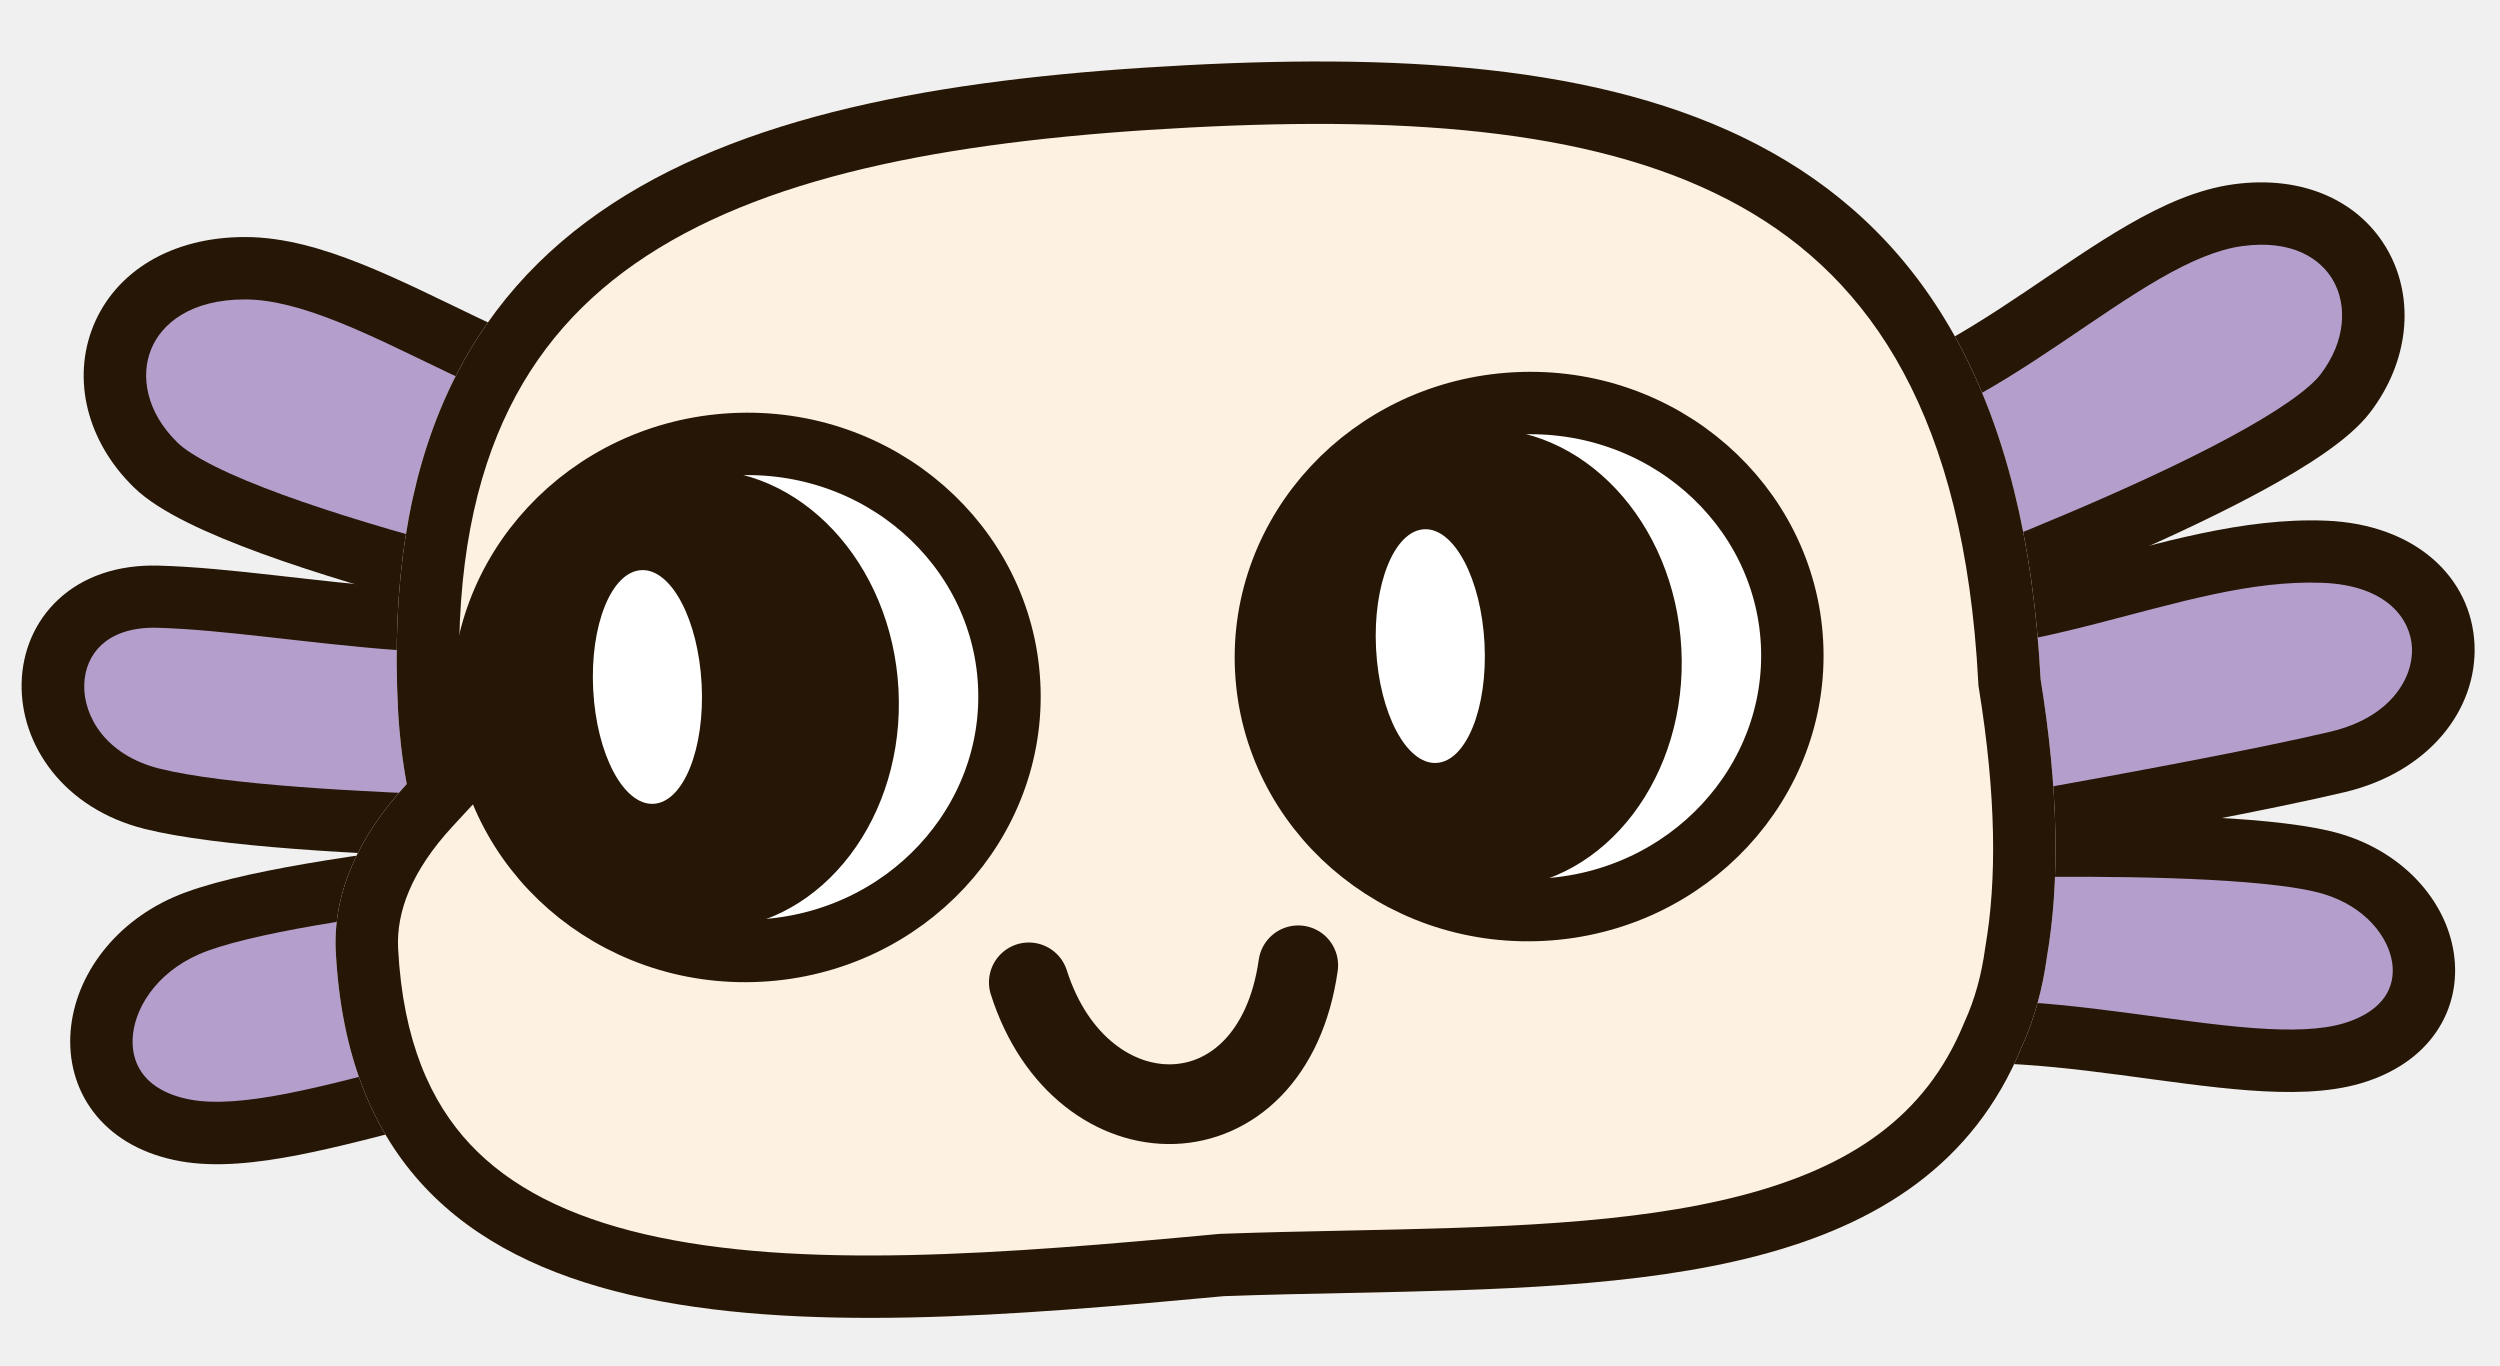
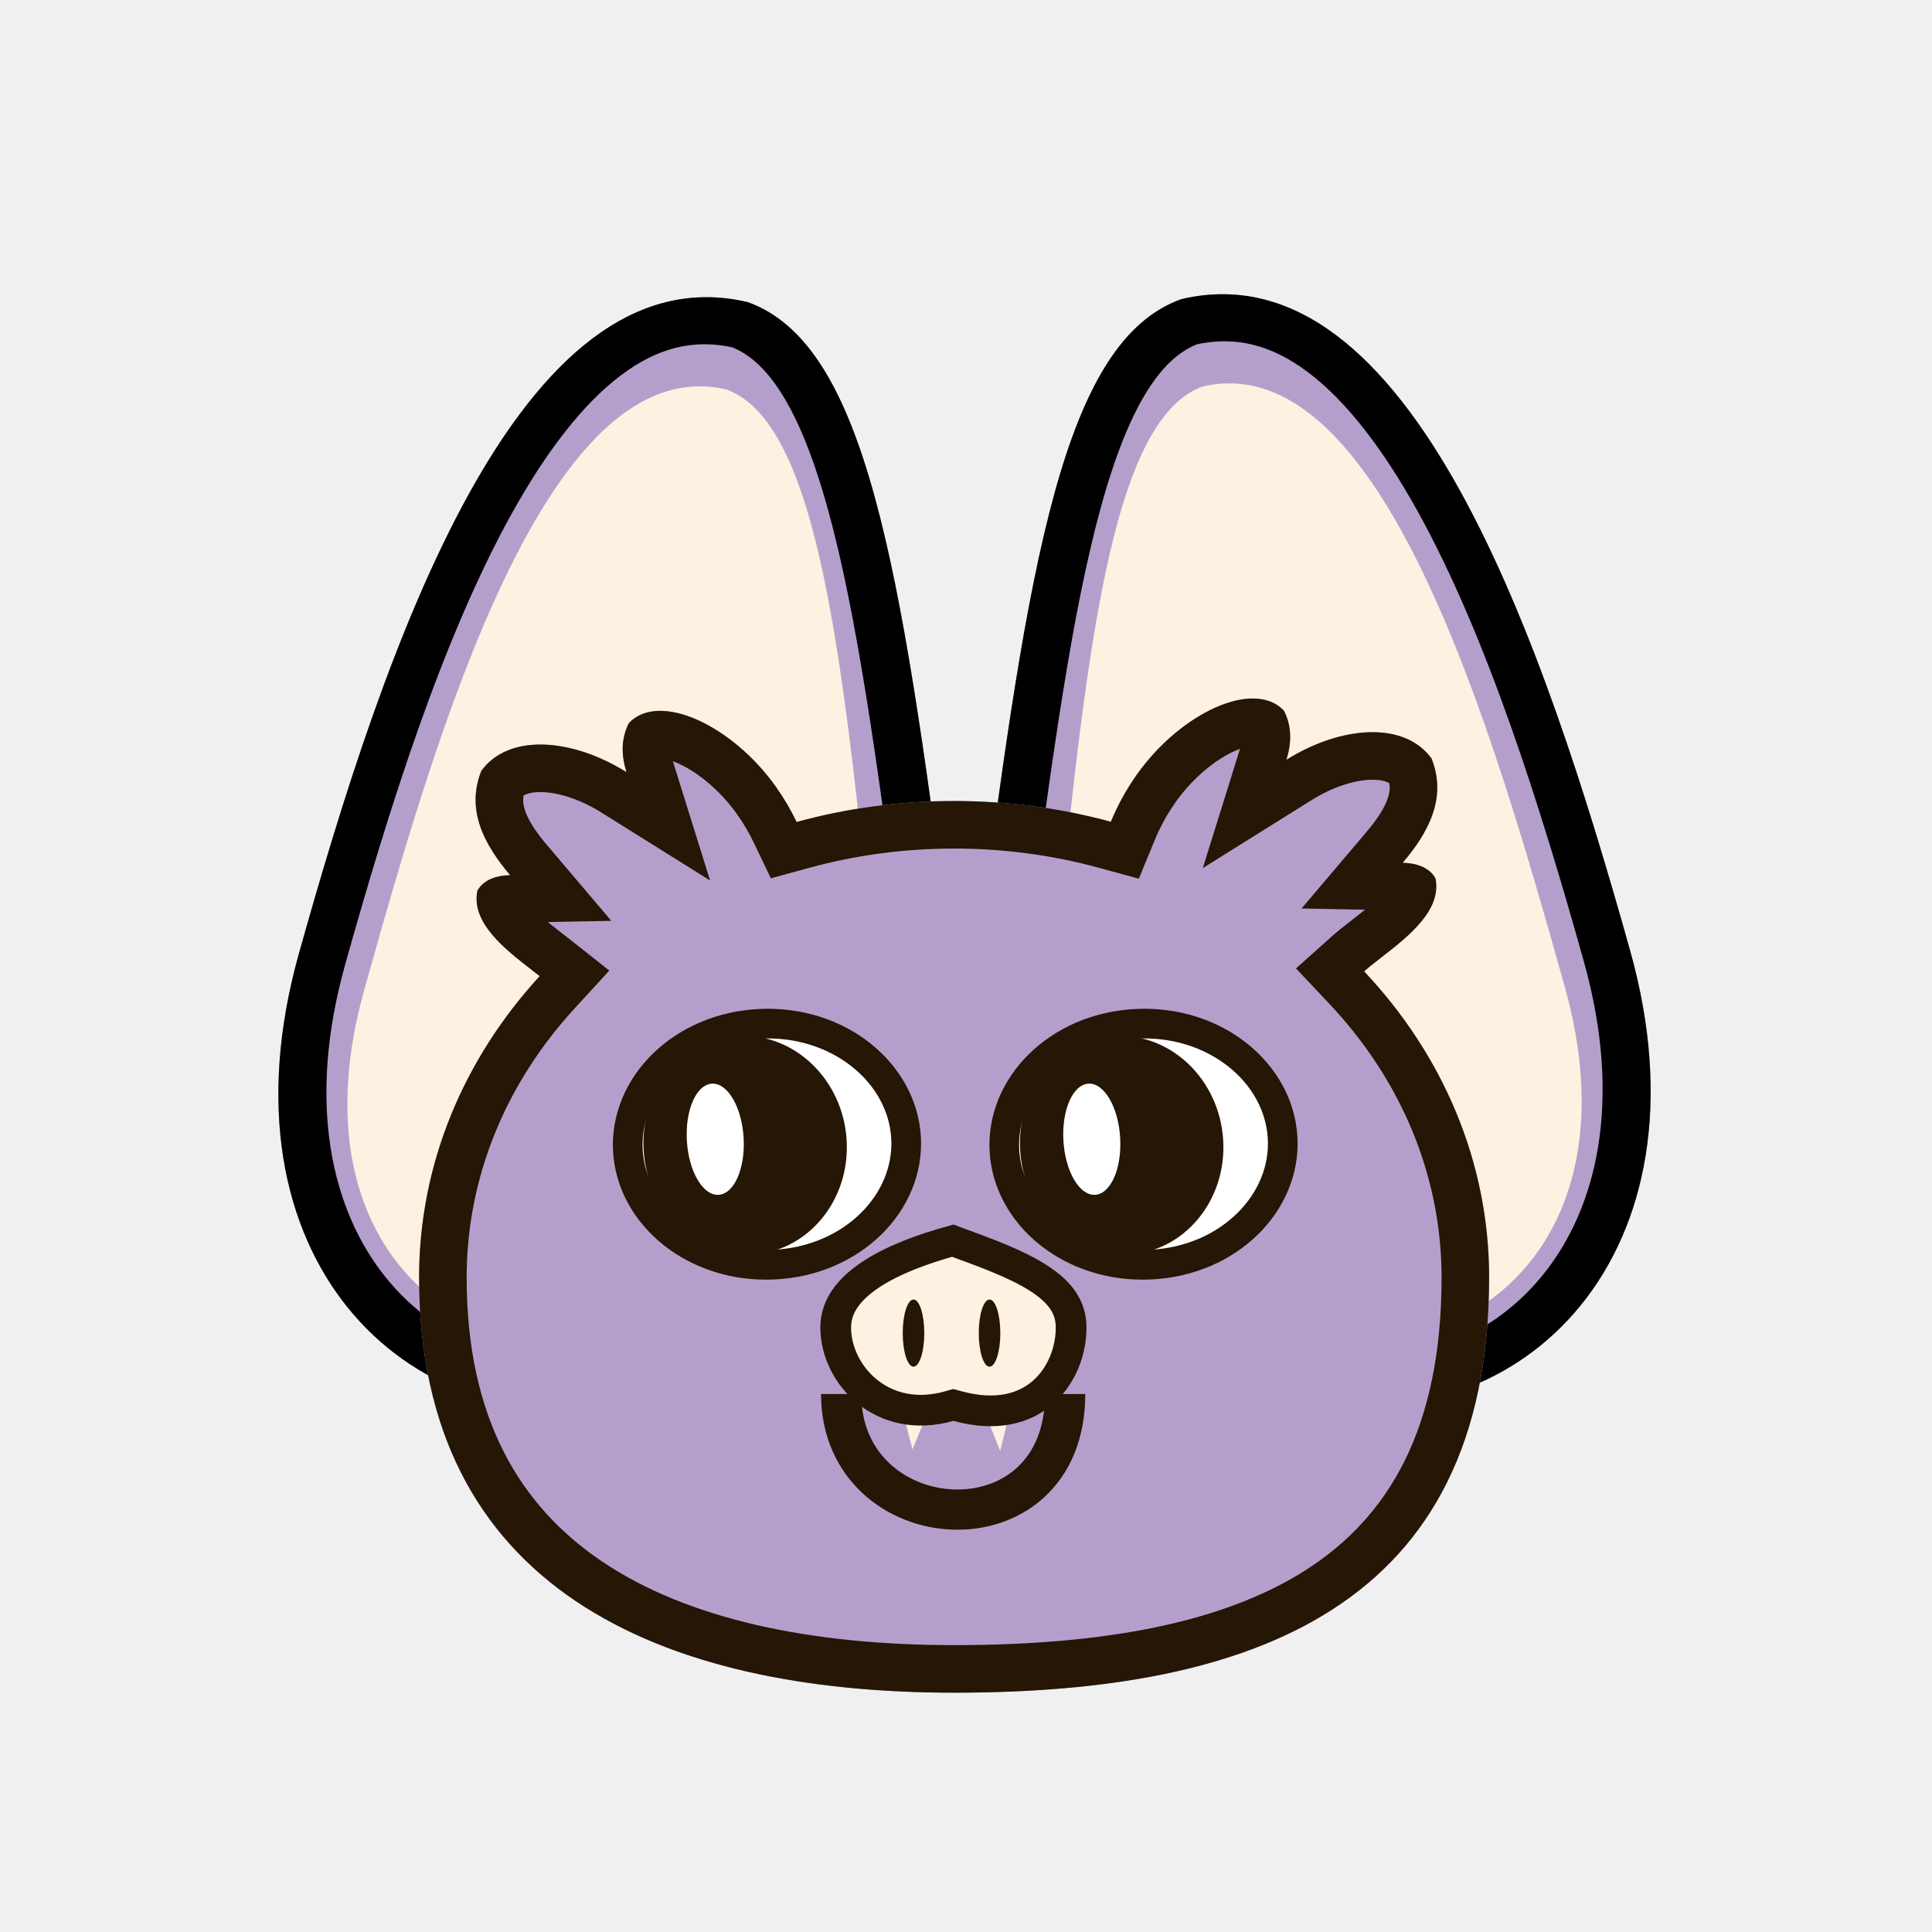
- <svg xmlns="http://www.w3.org/2000/svg" width="641" height="350" viewBox="0 0 641 350" fill="none">
-   <path d="M595.955 141.468C556.255 139.897 515.42 166.549 472.182 156.982L465.273 220.358C465.273 220.358 562.363 204.13 599.394 195.344C636.425 186.558 635.655 143.039 595.955 141.468Z" fill="#B49FCC" />
-   <path d="M472.182 156.982L473.993 149.194L465.182 147.245L464.206 156.194L472.182 156.982ZM595.955 141.468L596.347 133.497L595.955 141.468ZM599.394 195.344L597.6 187.585L597.6 187.585L599.394 195.344ZM465.273 220.358L457.297 219.57L456.165 229.958L466.532 228.225L465.273 220.358ZM470.371 164.77C494.009 170 516.67 165.24 537.329 159.948C558.602 154.499 577.217 148.714 595.562 149.439L596.347 133.497C574.993 132.652 553.341 139.407 533.461 144.499C512.968 149.749 493.593 153.531 473.993 149.194L470.371 164.77ZM595.562 149.439C612.199 150.098 618.122 158.919 618.434 166.116C618.764 173.756 613.068 183.915 597.6 187.585L601.188 203.103C622.751 197.987 635.186 181.994 634.464 165.285C633.722 148.133 619.411 134.409 596.347 133.497L595.562 149.439ZM597.6 187.585C579.346 191.916 546.045 198.131 517.101 203.294C502.673 205.867 489.399 208.167 479.73 209.824C474.897 210.652 470.965 211.319 468.244 211.779C466.883 212.009 465.824 212.187 465.106 212.308C464.748 212.368 464.474 212.414 464.29 212.445C464.198 212.46 464.129 212.472 464.083 212.48C464.06 212.483 464.042 212.486 464.031 212.488C464.025 212.489 464.021 212.49 464.018 212.49C464.017 212.491 464.016 212.491 464.015 212.491C464.014 212.491 464.014 212.491 465.273 220.358C466.532 228.225 466.533 228.225 466.534 228.225C466.534 228.224 466.535 228.224 466.537 228.224C466.54 228.223 466.545 228.223 466.551 228.222C466.563 228.22 466.581 228.217 466.604 228.213C466.652 228.205 466.722 228.193 466.815 228.177C467.001 228.146 467.277 228.1 467.638 228.039C468.361 227.918 469.425 227.739 470.791 227.508C473.523 227.046 477.467 226.377 482.314 225.546C492.007 223.886 505.319 221.579 519.793 218.998C548.652 213.85 582.411 207.558 601.188 203.103L597.6 187.585ZM473.249 221.146L480.158 157.77L464.206 156.194L457.297 219.57L473.249 221.146Z" fill="#251605" />
-   <path d="M573.709 55.186C542.678 59.483 508.269 103.049 464.753 108.004L479.631 160.047C479.631 160.047 584.822 122.521 601.342 100.872C617.863 79.222 604.741 50.89 573.709 55.186Z" fill="#B49FCC" />
-   <path d="M464.753 108.004L463.825 100.058L454.469 101.123L457.058 110.182L464.753 108.004ZM573.709 55.186L572.59 47.265L573.709 55.186ZM601.342 100.872L594.974 96.011L594.974 96.011L601.342 100.872ZM479.631 160.047L471.937 162.225L474.289 170.452L482.34 167.58L479.631 160.047ZM465.68 115.95C489.611 113.225 510.577 99.965 528.392 87.988C537.552 81.83 545.769 76.071 553.725 71.486C561.674 66.905 568.586 63.973 574.829 63.108L572.59 47.265C563.317 48.548 554.292 52.673 545.701 57.624C537.118 62.571 528.194 68.819 519.434 74.709C501.408 86.828 483.411 97.828 463.825 100.058L465.68 115.95ZM574.829 63.108C587.641 61.334 595.126 66.287 598.349 72.14C601.711 78.246 601.585 87.347 594.974 96.011L607.711 105.732C617.62 92.747 619.193 76.857 612.367 64.459C605.401 51.807 590.809 44.742 572.59 47.265L574.829 63.108ZM594.974 96.011C593.667 97.724 591.027 100.114 586.788 103.06C582.666 105.925 577.485 109.009 571.544 112.209C559.667 118.606 545.22 125.218 531.135 131.22C517.078 137.211 503.515 142.539 493.456 146.372C488.43 148.287 484.287 149.826 481.404 150.885C479.963 151.414 478.837 151.824 478.075 152.1C477.693 152.238 477.402 152.342 477.208 152.412C477.111 152.447 477.039 152.473 476.991 152.49C476.967 152.499 476.949 152.505 476.937 152.509C476.932 152.511 476.928 152.513 476.925 152.513C476.924 152.514 476.923 152.514 476.922 152.514C476.922 152.514 476.922 152.514 479.631 160.047C482.34 167.58 482.341 167.58 482.342 167.579C482.343 167.579 482.345 167.578 482.346 167.577C482.35 167.576 482.356 167.574 482.363 167.572C482.377 167.567 482.397 167.559 482.424 167.55C482.477 167.531 482.556 167.503 482.658 167.466C482.863 167.392 483.165 167.283 483.558 167.141C484.344 166.857 485.495 166.439 486.962 165.9C489.897 164.822 494.101 163.26 499.194 161.319C509.375 157.439 523.142 152.032 537.448 145.936C551.726 139.85 566.675 133.022 579.167 126.293C585.411 122.931 591.159 119.531 595.951 116.2C600.627 112.95 604.888 109.431 607.711 105.732L594.974 96.011ZM487.325 157.87L472.447 105.827L457.058 110.182L471.937 162.225L487.325 157.87Z" fill="#251605" />
-   <path d="M603.131 270.067C574.831 278.443 517.367 255.853 478.096 268.516L470.697 218.168C470.697 218.168 571.3 213.418 598.098 221.56C624.896 229.702 631.431 261.691 603.131 270.067Z" fill="#B49FCC" />
-   <path d="M478.096 268.516L480.529 276.137L471.558 279.029L470.187 269.7L478.096 268.516ZM598.098 221.56L600.434 213.898L600.434 213.898L598.098 221.56ZM470.697 218.168L462.788 219.351L461.5 210.587L470.339 210.17L470.697 218.168ZM475.662 260.895C497.281 253.924 523.258 256.766 545.792 259.747C557.4 261.282 568.107 262.873 577.788 263.593C587.544 264.319 595.248 264.057 600.882 262.389L605.38 277.745C596.864 280.266 586.773 280.321 576.568 279.562C566.288 278.798 554.867 277.104 543.663 275.622C520.572 272.567 498.182 270.445 480.529 276.137L475.662 260.895ZM600.882 262.389C606.532 260.717 609.742 258.095 611.464 255.58C613.18 253.075 613.826 250.098 613.364 246.884C612.422 240.326 606.642 232.528 595.762 229.222L600.434 213.898C616.352 218.734 627.239 231.001 629.188 244.567C630.172 251.416 628.821 258.515 624.64 264.619C620.466 270.712 613.88 275.229 605.38 277.745L600.882 262.389ZM595.762 229.222C590.099 227.502 579.683 226.292 566.445 225.591C553.467 224.903 538.553 224.733 524.377 224.817C510.218 224.901 496.878 225.238 487.074 225.555C482.174 225.713 478.162 225.866 475.378 225.979C473.986 226.036 472.901 226.082 472.166 226.115C471.799 226.131 471.519 226.144 471.332 226.152C471.238 226.157 471.168 226.16 471.122 226.162C471.098 226.163 471.081 226.164 471.07 226.164C471.064 226.165 471.06 226.165 471.058 226.165C471.056 226.165 471.056 226.165 471.055 226.165C471.055 226.165 471.055 226.165 470.697 218.168C470.339 210.17 470.339 210.17 470.341 210.17C470.341 210.17 470.343 210.17 470.345 210.17C470.348 210.169 470.353 210.169 470.36 210.169C470.373 210.168 470.392 210.167 470.418 210.166C470.468 210.164 470.542 210.16 470.64 210.156C470.835 210.147 471.124 210.134 471.5 210.117C472.252 210.084 473.355 210.037 474.766 209.979C477.588 209.865 481.645 209.71 486.595 209.55C496.491 209.231 509.978 208.89 524.319 208.804C538.643 208.719 553.905 208.888 567.327 209.6C580.489 210.298 592.698 211.547 600.434 213.898L595.762 229.222ZM478.605 216.984L486.004 267.332L470.187 269.7L462.788 219.351L478.605 216.984Z" fill="#251605" />
-   <path d="M40.428 152.992C75.511 153.905 126.845 167.384 172.29 153.133L182.235 212.787C182.235 212.787 73.651 213.454 39.008 204.808C4.366 196.161 5.344 152.079 40.428 152.992Z" fill="#B49FCC" />
-   <path d="M172.29 153.133L169.816 145.529L178.685 142.748L180.21 151.893L172.29 153.133ZM40.428 152.992L40.572 145.023L40.572 145.023L40.428 152.992ZM39.008 204.808L40.906 197.077L40.906 197.077L39.008 204.808ZM182.235 212.787L190.154 211.548L191.68 220.702L182.35 220.759L182.235 212.787ZM174.764 160.736C150.598 168.315 125.199 168.428 101.939 166.698C90.299 165.833 78.982 164.485 68.607 163.325C58.125 162.153 48.662 161.179 40.283 160.961L40.572 145.023C49.735 145.261 59.845 146.315 70.275 147.481C80.813 148.66 91.748 149.962 103.008 150.799C125.546 152.475 148.538 152.202 169.816 145.529L174.764 160.736ZM40.283 160.961C33.261 160.779 28.753 162.829 26.025 165.347C23.253 167.905 21.698 171.513 21.596 175.578C21.396 183.591 27.03 193.614 40.906 197.077L37.111 212.538C16.344 207.355 5.146 191.014 5.545 175.053C5.744 167.131 8.846 159.348 15.042 153.628C21.282 147.867 30.053 144.749 40.572 145.023L40.283 160.961ZM40.906 197.077C57.201 201.145 92.049 203.15 123.782 204.072C139.443 204.526 154.036 204.712 164.716 204.785C170.055 204.821 174.412 204.829 177.432 204.827C178.942 204.827 180.117 204.824 180.913 204.821C181.311 204.82 181.615 204.818 181.817 204.817C181.919 204.817 181.995 204.816 182.046 204.816C182.071 204.816 182.09 204.816 182.102 204.816C182.108 204.816 182.113 204.816 182.116 204.816C182.117 204.816 182.118 204.816 182.119 204.816C182.119 204.816 182.119 204.816 182.235 212.787C182.35 220.759 182.349 220.759 182.348 220.759C182.347 220.759 182.345 220.759 182.343 220.759C182.34 220.759 182.334 220.759 182.327 220.759C182.313 220.759 182.293 220.76 182.266 220.76C182.212 220.76 182.132 220.76 182.027 220.761C181.816 220.762 181.506 220.763 181.1 220.765C180.289 220.768 179.097 220.771 177.57 220.771C174.517 220.773 170.12 220.765 164.738 220.728C153.977 220.655 139.258 220.468 123.443 220.009C92.223 219.102 55.458 217.118 37.111 212.538L40.906 197.077ZM174.315 214.027L164.37 154.372L180.21 151.893L190.154 211.548L174.315 214.027Z" fill="#251605" />
-   <path d="M62.919 68.777C96.17 68.856 138.227 108.542 184.713 107.562L176.002 162.735C176.002 162.735 60.218 139.033 39.928 119.231C19.638 99.43 29.668 68.697 62.919 68.777Z" fill="#B49FCC" />
-   <path d="M184.713 107.562L184.566 99.564L194.103 99.363L192.615 108.787L184.713 107.562ZM39.928 119.231L34.331 124.964L34.331 124.964L39.928 119.231ZM176.002 162.735L183.904 163.961L182.595 172.255L174.376 170.573L176.002 162.735ZM184.859 115.56C159.486 116.095 135.765 105.546 115.38 95.783C104.926 90.777 95.479 86.028 86.465 82.443C77.465 78.864 69.703 76.793 62.877 76.776L62.961 60.777C72.761 60.8 82.724 63.72 92.414 67.574C102.091 71.422 112.298 76.548 122.325 81.35C142.903 91.205 163.453 100.009 184.566 99.564L184.859 115.56ZM62.877 76.776C48.838 76.743 41.412 83.013 38.755 89.544C36.024 96.26 37.359 105.531 45.524 113.499L34.331 124.964C22.206 113.131 18.412 97.135 23.936 83.553C29.535 69.787 43.749 60.731 62.961 60.777L62.877 76.776ZM45.524 113.499C47.163 115.099 50.304 117.194 55.182 119.623C59.929 121.986 65.816 124.422 72.513 126.868C85.898 131.757 102.015 136.505 117.657 140.679C133.27 144.846 148.273 148.403 159.383 150.92C164.934 152.178 169.505 153.175 172.685 153.856C174.274 154.196 175.515 154.458 176.356 154.634C176.777 154.722 177.097 154.789 177.311 154.833C177.418 154.855 177.499 154.872 177.552 154.882C177.578 154.888 177.598 154.892 177.611 154.895C177.617 154.896 177.622 154.897 177.625 154.897C177.626 154.898 177.627 154.898 177.628 154.898C177.628 154.898 177.628 154.898 176.002 162.735C174.376 170.573 174.375 170.573 174.374 170.572C174.373 170.572 174.371 170.572 174.369 170.571C174.365 170.57 174.359 170.569 174.351 170.568C174.336 170.564 174.313 170.56 174.284 170.554C174.226 170.542 174.14 170.524 174.027 170.501C173.802 170.454 173.47 170.385 173.037 170.295C172.173 170.114 170.906 169.847 169.29 169.501C166.058 168.808 161.425 167.798 155.805 166.525C144.57 163.979 129.359 160.373 113.49 156.139C97.65 151.912 81.016 147.022 66.986 141.898C59.974 139.337 53.486 136.672 48.018 133.949C42.68 131.291 37.764 128.314 34.331 124.964L45.524 113.499ZM168.1 161.51L176.81 106.336L192.615 108.787L183.904 163.961L168.1 161.51Z" fill="#251605" />
-   <path d="M47.603 289.852C78.132 295.34 135.922 264.146 178.398 272.873L180.805 218.135C180.805 218.135 74.93 225.384 47.726 237.372C20.523 249.36 17.073 284.364 47.603 289.852Z" fill="#B49FCC" />
-   <path d="M178.398 272.873L176.81 280.715L185.974 282.598L186.385 273.245L178.398 272.873ZM47.603 289.852L46.209 297.732L46.209 297.732L47.603 289.852ZM47.726 237.372L50.961 244.701L50.961 244.701L47.726 237.372ZM180.805 218.135L188.791 218.506L189.185 209.535L180.24 210.148L180.805 218.135ZM179.987 265.031C156.662 260.239 129.813 266.442 106.527 272.39C94.54 275.452 83.481 278.47 73.405 280.428C63.249 282.401 55.116 283.072 48.997 281.972L46.209 297.732C55.355 299.376 65.893 298.205 76.487 296.146C87.161 294.072 98.928 290.865 110.514 287.906C134.375 281.811 157.659 276.781 176.81 280.715L179.987 265.031ZM48.997 281.972C42.873 280.872 39.175 278.445 37.041 275.893C34.905 273.336 33.852 270.081 34.002 266.396C34.309 258.884 39.784 249.627 50.961 244.701L44.492 230.043C28.465 237.106 18.613 251.344 18.027 265.703C17.731 272.954 19.839 280.227 24.792 286.153C29.748 292.082 37.067 296.088 46.209 297.732L48.997 281.972ZM50.961 244.701C56.761 242.145 67.583 239.57 81.368 237.199C94.897 234.872 110.506 232.862 125.365 231.215C140.208 229.57 154.218 228.296 164.522 227.433C169.672 227.001 173.891 226.673 176.82 226.453C178.284 226.343 179.425 226.26 180.198 226.204C180.585 226.177 180.88 226.156 181.077 226.142C181.175 226.135 181.249 226.13 181.298 226.127C181.323 226.125 181.341 226.124 181.353 226.123C181.359 226.123 181.363 226.122 181.366 226.122C181.367 226.122 181.368 226.122 181.369 226.122C181.369 226.122 181.369 226.122 180.805 218.135C180.24 210.148 180.239 210.148 180.238 210.148C180.237 210.148 180.236 210.148 180.234 210.148C180.23 210.148 180.225 210.149 180.218 210.149C180.204 210.15 180.184 210.151 180.157 210.153C180.104 210.157 180.026 210.162 179.923 210.17C179.718 210.184 179.415 210.205 179.019 210.234C178.228 210.29 177.069 210.375 175.585 210.486C172.617 210.709 168.352 211.041 163.151 211.477C152.754 212.348 138.595 213.635 123.568 215.301C108.559 216.964 92.598 219.015 78.624 221.418C64.907 223.778 52.294 226.605 44.492 230.043L50.961 244.701ZM172.818 217.763L170.412 272.502L186.385 273.245L188.791 218.506L172.818 217.763Z" fill="#251605" />
-   <mask id="path-13-inside-1_29_54" fill="white">
-     <path fill-rule="evenodd" clip-rule="evenodd" d="M524.851 245.248C528.127 226.162 527.842 202.769 523.203 174.078C515.687 30.131 420.279 10.657 304.194 16.718C188.11 22.78 95.179 50.171 102.071 182.162C102.404 188.536 103.15 194.833 104.293 201.027C91.876 214.462 85.315 229.061 86.098 244.052C91.676 350.872 205.914 342.368 313.779 332.337C324.32 331.954 334.957 331.736 345.556 331.519C420.494 329.983 493.6 328.485 518.271 268.651C521.635 261.31 523.731 253.471 524.851 245.248Z" />
+ <svg xmlns="http://www.w3.org/2000/svg" width="650" height="650" viewBox="0 0 650 650" fill="none">
+   <mask id="path-1-inside-1_37_9" fill="white">
+     <path d="M319.252 315.675C334.796 435.892 287.542 456.902 207.196 472.25C137.85 485.498 71.762 423.573 100.575 320.757C129.388 217.941 174.334 83.6 251.53 101.626C291.308 115.822 303.027 190.198 319.252 315.675Z" />
  </mask>
-   <path fill-rule="evenodd" clip-rule="evenodd" d="M524.851 245.248C528.127 226.162 527.842 202.769 523.203 174.078C515.687 30.131 420.279 10.657 304.194 16.718C188.11 22.78 95.179 50.171 102.071 182.162C102.404 188.536 103.15 194.833 104.293 201.027C91.876 214.462 85.315 229.061 86.098 244.052C91.676 350.872 205.914 342.368 313.779 332.337C324.32 331.954 334.957 331.736 345.556 331.519C420.494 329.983 493.6 328.485 518.271 268.651C521.635 261.31 523.731 253.471 524.851 245.248Z" fill="#FDF1E1" />
-   <path d="M523.203 174.078L507.225 174.912L507.27 175.777L507.408 176.632L523.203 174.078ZM524.851 245.248L509.082 242.541L509.035 242.814L508.997 243.089L524.851 245.248ZM104.293 201.027L116.044 211.886L121.482 206.001L120.027 198.121L104.293 201.027ZM313.779 332.337L313.196 316.348L312.746 316.364L312.297 316.406L313.779 332.337ZM345.556 331.519L345.229 315.522L345.229 315.522L345.556 331.519ZM518.271 268.651L503.725 261.985L503.597 262.266L503.479 262.552L518.271 268.651ZM507.408 176.632C511.859 204.161 511.973 225.693 509.082 242.541L540.621 247.954C544.281 226.63 543.825 201.378 538.998 171.524L507.408 176.632ZM305.029 32.697C362.755 29.682 411.555 33.398 446.568 53.09C479.851 71.809 503.67 106.824 507.225 174.912L539.182 173.244C535.22 97.385 507.577 50.689 462.255 25.199C418.664 0.683 361.718 -2.307 303.36 0.74L305.029 32.697ZM118.049 181.328C116.423 150.192 120.747 126.4 129.01 108.05C137.204 89.852 149.654 76.142 165.77 65.61C198.794 44.027 247.225 35.715 305.029 32.697L303.36 0.74C245.079 3.783 189.003 12.198 148.263 38.823C127.497 52.395 110.751 70.66 99.832 94.911C88.981 119.008 84.272 148.137 86.093 182.997L118.049 181.328ZM120.027 198.121C119.01 192.612 118.346 187.007 118.049 181.328L86.093 182.997C86.462 190.066 87.289 197.055 88.559 203.932L120.027 198.121ZM102.076 243.217C101.584 233.801 105.566 223.224 116.044 211.886L92.543 190.167C78.187 205.701 69.046 224.322 70.119 244.886L102.076 243.217ZM312.297 316.406C257.641 321.489 204.923 325.697 165.216 316.432C145.75 311.89 130.851 304.395 120.534 293.383C110.416 282.584 103.314 266.92 102.076 243.217L70.119 244.886C71.671 274.594 80.939 297.925 97.181 315.261C113.223 332.384 134.671 342.165 157.945 347.595C203.718 358.276 262.051 353.217 315.26 348.269L312.297 316.406ZM345.229 315.522C334.651 315.739 323.886 315.959 313.196 316.348L314.361 348.327C324.754 347.948 335.262 347.733 345.884 347.515L345.229 315.522ZM503.479 262.552C493.698 286.274 474.49 299.195 446.711 306.469C418.187 313.937 383.244 314.743 345.229 315.522L345.884 347.515C382.807 346.759 421.886 346.048 454.817 337.425C488.493 328.607 518.173 310.862 533.063 274.75L503.479 262.552ZM508.997 243.089C508.055 250.012 506.334 256.293 503.725 261.985L532.816 275.316C536.936 266.327 539.408 256.931 540.705 247.407L508.997 243.089Z" fill="#251605" mask="url(#path-13-inside-1_29_54)" />
-   <path d="M258.747 175.304C260.606 210.902 232.213 241.778 194.729 243.736C157.245 245.693 125.79 217.942 123.931 182.344C122.072 146.746 150.465 115.87 187.95 113.912C225.434 111.955 256.889 139.706 258.747 175.304Z" fill="white" stroke="#251605" stroke-width="16" />
-   <ellipse cx="180.645" cy="179.382" rx="49.798" ry="59" transform="rotate(-2.98917 180.645 179.382)" fill="#251605" />
-   <ellipse cx="165.998" cy="176.142" rx="13.922" ry="30" transform="rotate(-2.98917 165.998 176.142)" fill="white" />
-   <path d="M459.474 164.822C461.333 200.421 432.94 231.297 395.455 233.254C357.971 235.211 326.517 207.461 324.658 171.862C322.799 136.264 351.192 105.388 388.676 103.431C426.16 101.473 457.615 129.224 459.474 164.822Z" fill="white" stroke="#251605" stroke-width="16" />
-   <ellipse cx="381.371" cy="168.901" rx="49.798" ry="59" transform="rotate(-2.98917 381.371 168.901)" fill="#251605" />
-   <ellipse cx="366.725" cy="165.66" rx="13.922" ry="30" transform="rotate(-2.98917 366.725 165.66)" fill="white" />
-   <path d="M263.79 251.879C277.227 294.134 326.222 294.332 332.867 247.502" stroke="#251605" stroke-width="20.44" stroke-linecap="round" />
+   <path d="M319.252 315.675C334.796 435.892 287.542 456.902 207.196 472.25C137.85 485.498 71.762 423.573 100.575 320.757C129.388 217.941 174.334 83.6 251.53 101.626C291.308 115.822 303.027 190.198 319.252 315.675Z" fill="#B49FCC" />
+   <path d="M319.252 315.675L303.21 318.254L319.252 315.675ZM207.196 472.25L204.691 456.717L207.196 472.25ZM251.53 101.626L257.576 86.728C257.011 86.526 256.434 86.357 255.848 86.22L251.53 101.626ZM303.21 318.254C310.822 377.124 302.204 406.394 287.215 423.102C271.594 440.515 245.336 448.952 204.691 456.717L209.701 487.784C249.402 480.2 286.944 470.458 311.151 443.474C335.988 415.787 343.225 374.444 335.293 313.097L303.21 318.254ZM204.691 456.717C175.967 462.204 147.946 452.212 129.896 429.907C111.927 407.703 102.858 371.849 116.156 324.395L84.994 317.119C69.48 372.481 79.047 418.997 104.256 450.147C129.383 481.198 169.079 495.544 209.701 487.784L204.691 456.717ZM116.156 324.395C130.579 272.927 148.599 215.326 172.053 173.007C183.797 151.817 196.175 135.831 208.96 126.221C221.12 117.08 233.376 113.802 247.213 117.033L255.848 86.22C231.086 80.438 208.776 87.192 189.896 101.383C171.641 115.105 156.508 135.751 143.765 158.744C118.244 204.793 99.384 265.771 84.994 317.119L116.156 324.395ZM245.484 116.525C257.4 120.777 268.683 135.574 278.602 171.584C288.192 206.406 295.06 255.221 303.21 318.254L335.293 313.097C327.219 250.653 320.115 199.541 309.845 162.256C299.903 126.16 285.438 96.671 257.576 86.728L245.484 116.525Z" fill="black" mask="url(#path-1-inside-1_37_9)" />
+   <path d="M294.233 325.556C304.448 426.251 273.693 436.528 210.41 450.514C155.791 462.585 98.305 419.518 122.6 332.821C146.896 246.124 184.158 116.973 244.421 131.045C275.392 142.415 283.571 220.455 294.233 325.556Z" fill="#FDF1E1" />
+   <mask id="path-4-inside-2_37_9" fill="white">
+     <path d="M329.749 314.675C314.205 434.892 361.458 455.902 441.804 471.25C511.151 484.498 577.238 422.573 548.425 319.757C519.613 216.941 474.667 82.6 397.47 100.626C357.693 114.822 345.973 189.198 329.749 314.675Z" />
+   </mask>
+   <path d="M329.749 314.675C314.205 434.892 361.458 455.902 441.804 471.25C511.151 484.498 577.238 422.573 548.425 319.757C519.613 216.941 474.667 82.6 397.47 100.626C357.693 114.822 345.973 189.198 329.749 314.675Z" fill="#B49FCC" />
+   <path d="M329.749 314.675L345.79 317.254L329.749 314.675ZM441.804 471.25L444.309 455.717L441.804 471.25ZM397.47 100.626L391.425 85.728C391.989 85.526 392.566 85.357 393.153 85.22L397.47 100.626ZM345.79 317.254C338.178 376.124 346.796 405.394 361.786 422.102C377.406 439.515 403.664 447.952 444.309 455.717L439.3 486.784C399.598 479.2 362.057 469.458 337.85 442.474C313.012 414.787 305.775 373.444 313.708 312.097L345.79 317.254ZM444.309 455.717C473.034 461.204 501.054 451.212 519.104 428.907C537.073 406.703 546.143 370.849 532.845 323.395L564.006 316.119C579.521 371.481 569.953 417.997 544.745 449.147C519.618 480.198 479.921 494.544 439.3 486.784L444.309 455.717ZM532.845 323.395C518.421 271.927 500.402 214.326 476.948 172.007C465.204 150.817 452.825 134.831 440.041 125.221C427.881 116.08 415.624 112.802 401.788 116.033L393.153 85.22C417.915 79.438 440.225 86.192 459.104 100.383C477.359 114.105 492.492 134.751 505.236 157.744C530.757 203.793 549.617 264.771 564.006 316.119L532.845 323.395ZM403.516 115.525C391.601 119.777 380.317 134.574 370.399 170.584C360.808 205.406 353.94 254.221 345.79 317.254L313.708 312.097C321.782 249.653 328.886 198.541 339.155 161.256C349.097 125.16 363.562 95.671 391.425 85.728L403.516 115.525Z" fill="black" mask="url(#path-4-inside-2_37_9)" />
+   <path d="M354.767 324.556C344.551 425.251 375.306 435.528 438.59 449.514C493.209 461.585 550.695 418.518 526.399 331.821C502.104 245.124 464.841 115.973 404.579 130.045C373.607 141.415 365.429 219.455 354.767 324.556Z" fill="#FDF1E1" />
+   <mask id="path-7-inside-3_37_9" fill="white">
+     <path fill-rule="evenodd" clip-rule="evenodd" d="M431.973 239.108C434.697 244.445 434.531 250.056 432.797 255.616C451.109 244.17 472.382 242.511 481.602 255.149C486.989 268.52 480.408 280.278 471.912 290.29C476.981 290.386 480.999 292.036 482.943 295.506C485.184 306.262 473.641 315.21 464.634 322.192L464.632 322.194C463.344 323.192 462.109 324.149 460.973 325.067C460.276 325.629 459.597 326.208 458.935 326.799C485.189 354.659 501 390.589 501 429.808C501 541.374 420.411 569.486 321 569.486C221.589 569.486 141 533.907 141 429.808C141 391.34 156.211 356.036 181.568 328.408C180.725 327.742 179.839 327.055 178.927 326.348L178.927 326.348L178.927 326.348C169.92 319.366 158.377 310.418 160.618 299.662C162.562 296.192 166.581 294.542 171.649 294.446C163.153 284.435 156.573 272.676 161.959 259.305C171.179 246.668 192.453 248.326 210.765 259.772C209.031 254.212 208.865 248.601 211.588 243.264C221.773 232.483 246.407 244.068 261.021 264.678C263.738 268.508 266.073 272.506 268.01 276.546C284.763 271.956 302.558 269.486 321 269.486C339.348 269.486 357.055 271.931 373.732 276.475C375.96 271.058 378.91 265.641 382.54 260.522C397.155 239.912 421.789 228.327 431.973 239.108Z" />
+   </mask>
+   <path fill-rule="evenodd" clip-rule="evenodd" d="M431.973 239.108C434.697 244.445 434.531 250.056 432.797 255.616C451.109 244.17 472.382 242.511 481.602 255.149C486.989 268.52 480.408 280.278 471.912 290.29C476.981 290.386 480.999 292.036 482.943 295.506C485.184 306.262 473.641 315.21 464.634 322.192L464.632 322.194C463.344 323.192 462.109 324.149 460.973 325.067C460.276 325.629 459.597 326.208 458.935 326.799C485.189 354.659 501 390.589 501 429.808C501 541.374 420.411 569.486 321 569.486C221.589 569.486 141 533.907 141 429.808C141 391.34 156.211 356.036 181.568 328.408C180.725 327.742 179.839 327.055 178.927 326.348L178.927 326.348L178.927 326.348C169.92 319.366 158.377 310.418 160.618 299.662C162.562 296.192 166.581 294.542 171.649 294.446C163.153 284.435 156.573 272.676 161.959 259.305C171.179 246.668 192.453 248.326 210.765 259.772C209.031 254.212 208.865 248.601 211.588 243.264C221.773 232.483 246.407 244.068 261.021 264.678C263.738 268.508 266.073 272.506 268.01 276.546C284.763 271.956 302.558 269.486 321 269.486C339.348 269.486 357.055 271.931 373.732 276.475C375.96 271.058 378.91 265.641 382.54 260.522C397.155 239.912 421.789 228.327 431.973 239.108Z" fill="#B49FCC" />
+   <path d="M432.797 255.616L417.523 250.852L404.667 292.067L441.277 269.184L432.797 255.616ZM431.973 239.108L446.225 231.836L445.181 229.79L443.604 228.12L431.973 239.108ZM481.602 255.149L496.443 249.17L495.7 247.325L494.528 245.719L481.602 255.149ZM471.912 290.29L459.713 279.937L437.891 305.652L471.611 306.287L471.912 290.29ZM482.943 295.506L498.607 292.243L498.105 289.833L496.902 287.686L482.943 295.506ZM464.634 322.192L454.832 309.546L454.78 309.587L454.728 309.627L464.634 322.192ZM464.632 322.194L474.434 334.839L474.486 334.799L474.538 334.758L464.632 322.194ZM460.973 325.067L471.023 337.516L471.023 337.516L460.973 325.067ZM458.935 326.799L448.278 314.865L436.019 325.811L447.291 337.772L458.935 326.799ZM181.568 328.408L193.356 339.227L205.002 326.538L191.491 315.857L181.568 328.408ZM178.927 326.348L168.932 338.842L169.028 338.919L169.125 338.994L178.927 326.348ZM178.927 326.348L167.613 337.662L168.24 338.288L168.932 338.842L178.927 326.348ZM178.927 326.348L190.241 315.034L189.527 314.321L188.729 313.702L178.927 326.348ZM160.618 299.662L146.659 291.842L145.456 293.989L144.954 296.399L160.618 299.662ZM171.649 294.446L171.951 310.443L205.672 309.808L183.849 284.093L171.649 294.446ZM161.959 259.305L149.034 249.875L147.861 251.481L147.118 253.326L161.959 259.305ZM210.765 259.772L202.284 273.34L238.894 296.223L226.039 255.008L210.765 259.772ZM211.588 243.264L199.958 232.276L198.38 233.946L197.336 235.992L211.588 243.264ZM261.021 264.678L247.97 273.933L261.021 264.678ZM268.01 276.546L253.583 283.464L259.358 295.506L272.238 291.977L268.01 276.546ZM373.732 276.475L369.526 291.912L383.157 295.627L388.53 282.561L373.732 276.475ZM382.54 260.522L395.592 269.777V269.777L382.54 260.522ZM448.071 260.38C450.648 252.12 451.386 241.95 446.225 231.836L417.721 246.38C417.947 246.822 418.048 247.219 418.064 247.754C418.082 248.37 417.986 249.368 417.523 250.852L448.071 260.38ZM494.528 245.719C485.856 233.832 472.319 229.989 460.124 230.359C447.973 230.727 435.353 235.15 424.316 242.048L441.277 269.184C448.553 264.636 455.726 262.507 461.094 262.344C466.419 262.182 468.129 263.828 468.677 264.579L494.528 245.719ZM484.111 300.643C493.267 289.855 505.427 271.47 496.443 249.17L466.761 261.128C467.829 263.776 467.784 266.036 466.847 268.735C465.755 271.884 463.427 275.561 459.713 279.937L484.111 300.643ZM496.902 287.686C490.974 277.104 479.962 274.439 472.214 274.293L471.611 306.287C472.592 306.306 472.577 306.471 471.958 306.189C471.615 306.032 471.093 305.738 470.52 305.232C469.934 304.714 469.399 304.067 468.984 303.326L496.902 287.686ZM474.437 334.837C478.636 331.583 485.233 326.553 490.272 320.539C495.334 314.496 501.187 304.629 498.607 292.243L467.279 298.769C466.94 297.139 468.142 297.124 465.742 299.989C463.317 302.884 459.64 305.819 454.832 309.546L474.437 334.837ZM474.538 334.758L474.541 334.756L454.728 309.627L454.725 309.629L474.538 334.758ZM471.023 337.516C472.013 336.717 473.118 335.859 474.434 334.839L454.83 309.548C453.57 310.524 452.204 311.582 450.922 312.617L471.023 337.516ZM469.592 338.734C470.073 338.304 470.55 337.898 471.023 337.516L450.922 312.617C450.002 313.36 449.121 314.113 448.278 314.865L469.592 338.734ZM517 429.808C517 386.132 499.361 346.368 470.58 315.826L447.291 337.772C471.018 362.951 485 395.046 485 429.808H517ZM321 585.486C371.604 585.486 420.421 578.452 456.941 554.937C494.839 530.535 517 490.074 517 429.808H485C485 481.108 466.866 510.486 439.617 528.032C410.99 546.464 369.807 553.486 321 553.486V585.486ZM125 429.808C125 486.683 147.398 526.812 184.792 551.961C221.144 576.409 269.841 585.486 321 585.486V553.486C272.748 553.486 231.444 544.773 202.65 525.407C174.896 506.742 157 477.032 157 429.808H125ZM169.78 317.589C141.969 347.892 125 386.972 125 429.808H157C157 395.708 170.453 364.181 193.356 339.227L169.78 317.589ZM169.125 338.994C170.049 339.71 170.873 340.349 171.646 340.96L191.491 315.857C190.577 315.134 189.629 314.4 188.729 313.702L169.125 338.994ZM168.932 338.842L168.932 338.842L188.922 313.854L188.922 313.854L168.932 338.842ZM167.613 337.662L167.613 337.662L190.241 315.034L190.241 315.034L167.613 337.662ZM144.954 296.399C142.374 308.785 148.227 318.652 153.29 324.695C158.328 330.709 164.926 335.739 169.124 338.993L188.729 313.702C183.921 309.975 180.244 307.04 177.819 304.146C175.419 301.281 176.621 301.295 176.282 302.925L144.954 296.399ZM171.348 278.449C163.6 278.595 152.588 281.259 146.659 291.842L174.577 307.482C174.162 308.223 173.627 308.871 173.041 309.388C172.468 309.895 171.946 310.188 171.603 310.345C170.984 310.627 170.969 310.462 171.951 310.443L171.348 278.449ZM147.118 253.326C138.135 275.627 150.295 294.011 159.45 304.799L183.849 284.093C180.135 279.717 177.807 276.04 176.714 272.891C175.778 270.192 175.733 267.933 176.8 265.284L147.118 253.326ZM219.245 246.205C208.209 239.306 195.589 234.883 183.438 234.515C171.243 234.145 157.706 237.988 149.034 249.875L174.885 268.735C175.433 267.984 177.142 266.339 182.467 266.5C187.836 266.663 195.009 268.792 202.284 273.34L219.245 246.205ZM197.336 235.992C192.176 246.106 192.914 256.276 195.491 264.536L226.039 255.008C225.576 253.524 225.479 252.526 225.498 251.91C225.514 251.375 225.615 250.978 225.84 250.536L197.336 235.992ZM274.073 255.423C265.292 243.039 253.314 233.001 241.155 227.584C230.224 222.714 212.389 219.117 199.958 232.276L223.219 254.252C220.972 256.63 220.547 253.435 228.132 256.815C234.49 259.647 242.137 265.707 247.97 273.933L274.073 255.423ZM282.437 269.628C280.115 264.784 277.321 260.003 274.073 255.423L247.97 273.933C250.155 277.014 252.032 280.228 253.583 283.464L282.437 269.628ZM321 253.486C301.126 253.486 281.91 256.148 263.783 261.114L272.238 291.977C287.616 287.764 303.989 285.486 321 285.486V253.486ZM377.939 261.038C359.893 256.121 340.772 253.486 321 253.486V285.486C337.924 285.486 354.217 287.741 369.526 291.912L377.939 261.038ZM369.489 251.266C365.152 257.382 361.619 263.864 358.935 270.39L388.53 282.561C390.302 278.252 392.668 273.9 395.592 269.777L369.489 251.266ZM443.604 228.12C431.172 214.961 413.338 218.558 402.406 223.428C390.248 228.845 378.27 238.883 369.489 251.266L395.592 269.777C401.425 261.551 409.071 255.491 415.429 252.658C423.015 249.279 422.59 252.474 420.343 250.096L443.604 228.12Z" fill="#251605" mask="url(#path-7-inside-3_37_9)" />
+   <path d="M304.833 382.737C306.085 404.529 286.834 424.217 260.368 425.473C233.901 426.729 212.498 408.971 211.246 387.178C209.994 365.386 229.246 345.698 255.712 344.442C282.178 343.186 303.581 360.945 304.833 382.737Z" fill="white" stroke="#251605" stroke-width="9.986" />
+   <ellipse cx="34.192" cy="36.835" rx="34.192" ry="36.835" transform="matrix(0.998876 -0.0474026 0.057364 0.998353 214.428 350.153)" fill="#251605" />
+   <ellipse cx="9.559" cy="18.73" rx="9.559" ry="18.73" transform="matrix(0.998876 -0.0474026 0.057364 0.998353 230.013 365.038)" fill="white" />
+   <path d="M431.518 382.737C432.77 404.529 413.519 424.217 387.052 425.473C360.586 426.729 339.183 408.971 337.931 387.178C336.679 365.386 355.93 345.698 382.397 344.442C408.863 343.186 430.266 360.945 431.518 382.737Z" fill="white" stroke="#251605" stroke-width="9.986" />
+   <ellipse cx="34.192" cy="36.835" rx="34.192" ry="36.835" transform="matrix(0.998876 -0.0474026 0.057364 0.998353 341.113 350.153)" fill="#251605" />
+   <ellipse cx="9.559" cy="18.73" rx="9.559" ry="18.73" transform="matrix(0.998876 -0.0474026 0.057364 0.998353 356.698 365.038)" fill="white" />
+   <path d="M283 469C283 518.162 358.361 523.488 358.361 469" stroke="#251605" stroke-width="13.528" />
+   <path d="M307.001 487.64L304.108 476.502L311.38 476.91L307.001 487.64Z" fill="#FDF1E1" />
+   <path d="M336.478 488.136L339.346 476.626L332.074 477.034L336.478 488.136Z" fill="#FDF1E1" />
+   <path d="M319.358 473.069L320.741 472.677L322.128 473.056C335.439 476.691 344.791 473.736 350.825 468.503C357.052 463.102 360.368 454.736 360.368 446.618C360.368 439.693 356.592 434.548 349.067 429.793C341.738 425.163 331.852 421.551 320.78 417.505C320.697 417.475 320.614 417.445 320.531 417.414C310.427 420.186 300.519 423.843 293.111 428.718C285.334 433.835 281.166 439.678 281.166 446.618C281.166 462.426 296.754 479.48 319.358 473.069Z" fill="#FDF1E1" stroke="#251605" stroke-width="10.333" />
+   <ellipse cx="307.34" cy="448.509" rx="3.627" ry="11.301" fill="#251605" />
+   <ellipse cx="332.922" cy="448.509" rx="3.627" ry="11.301" fill="#251605" />
</svg>
